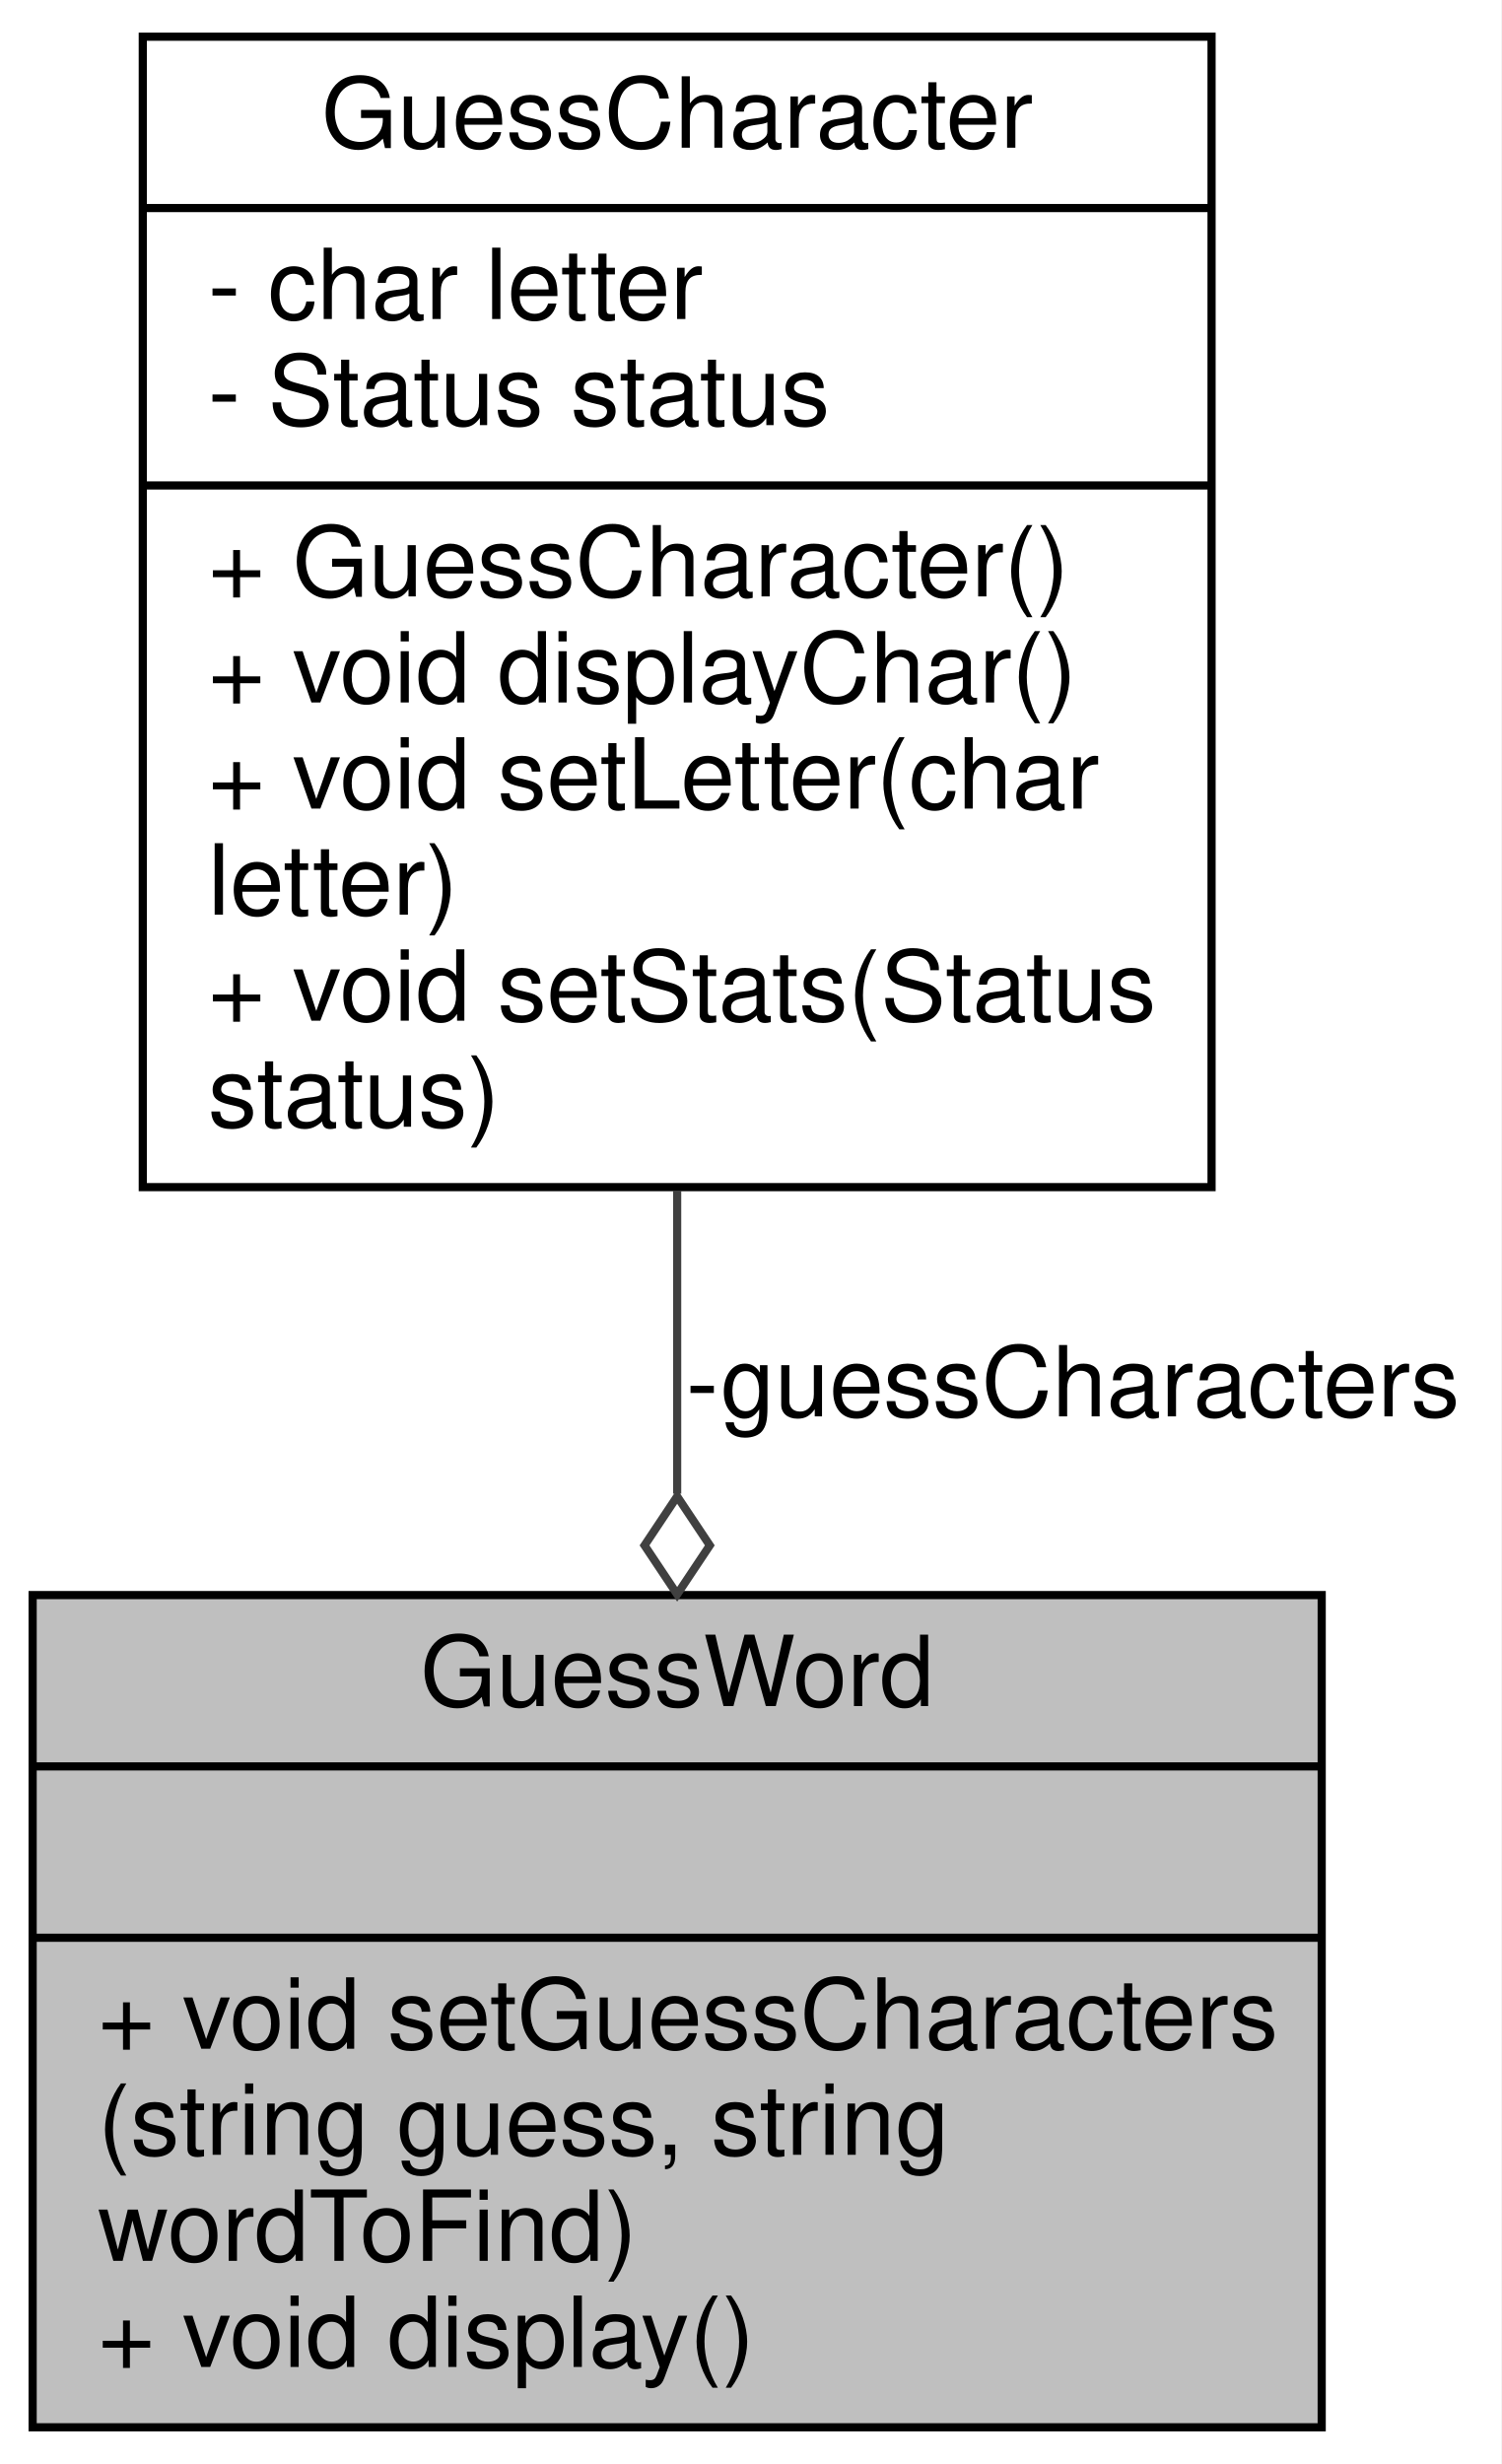
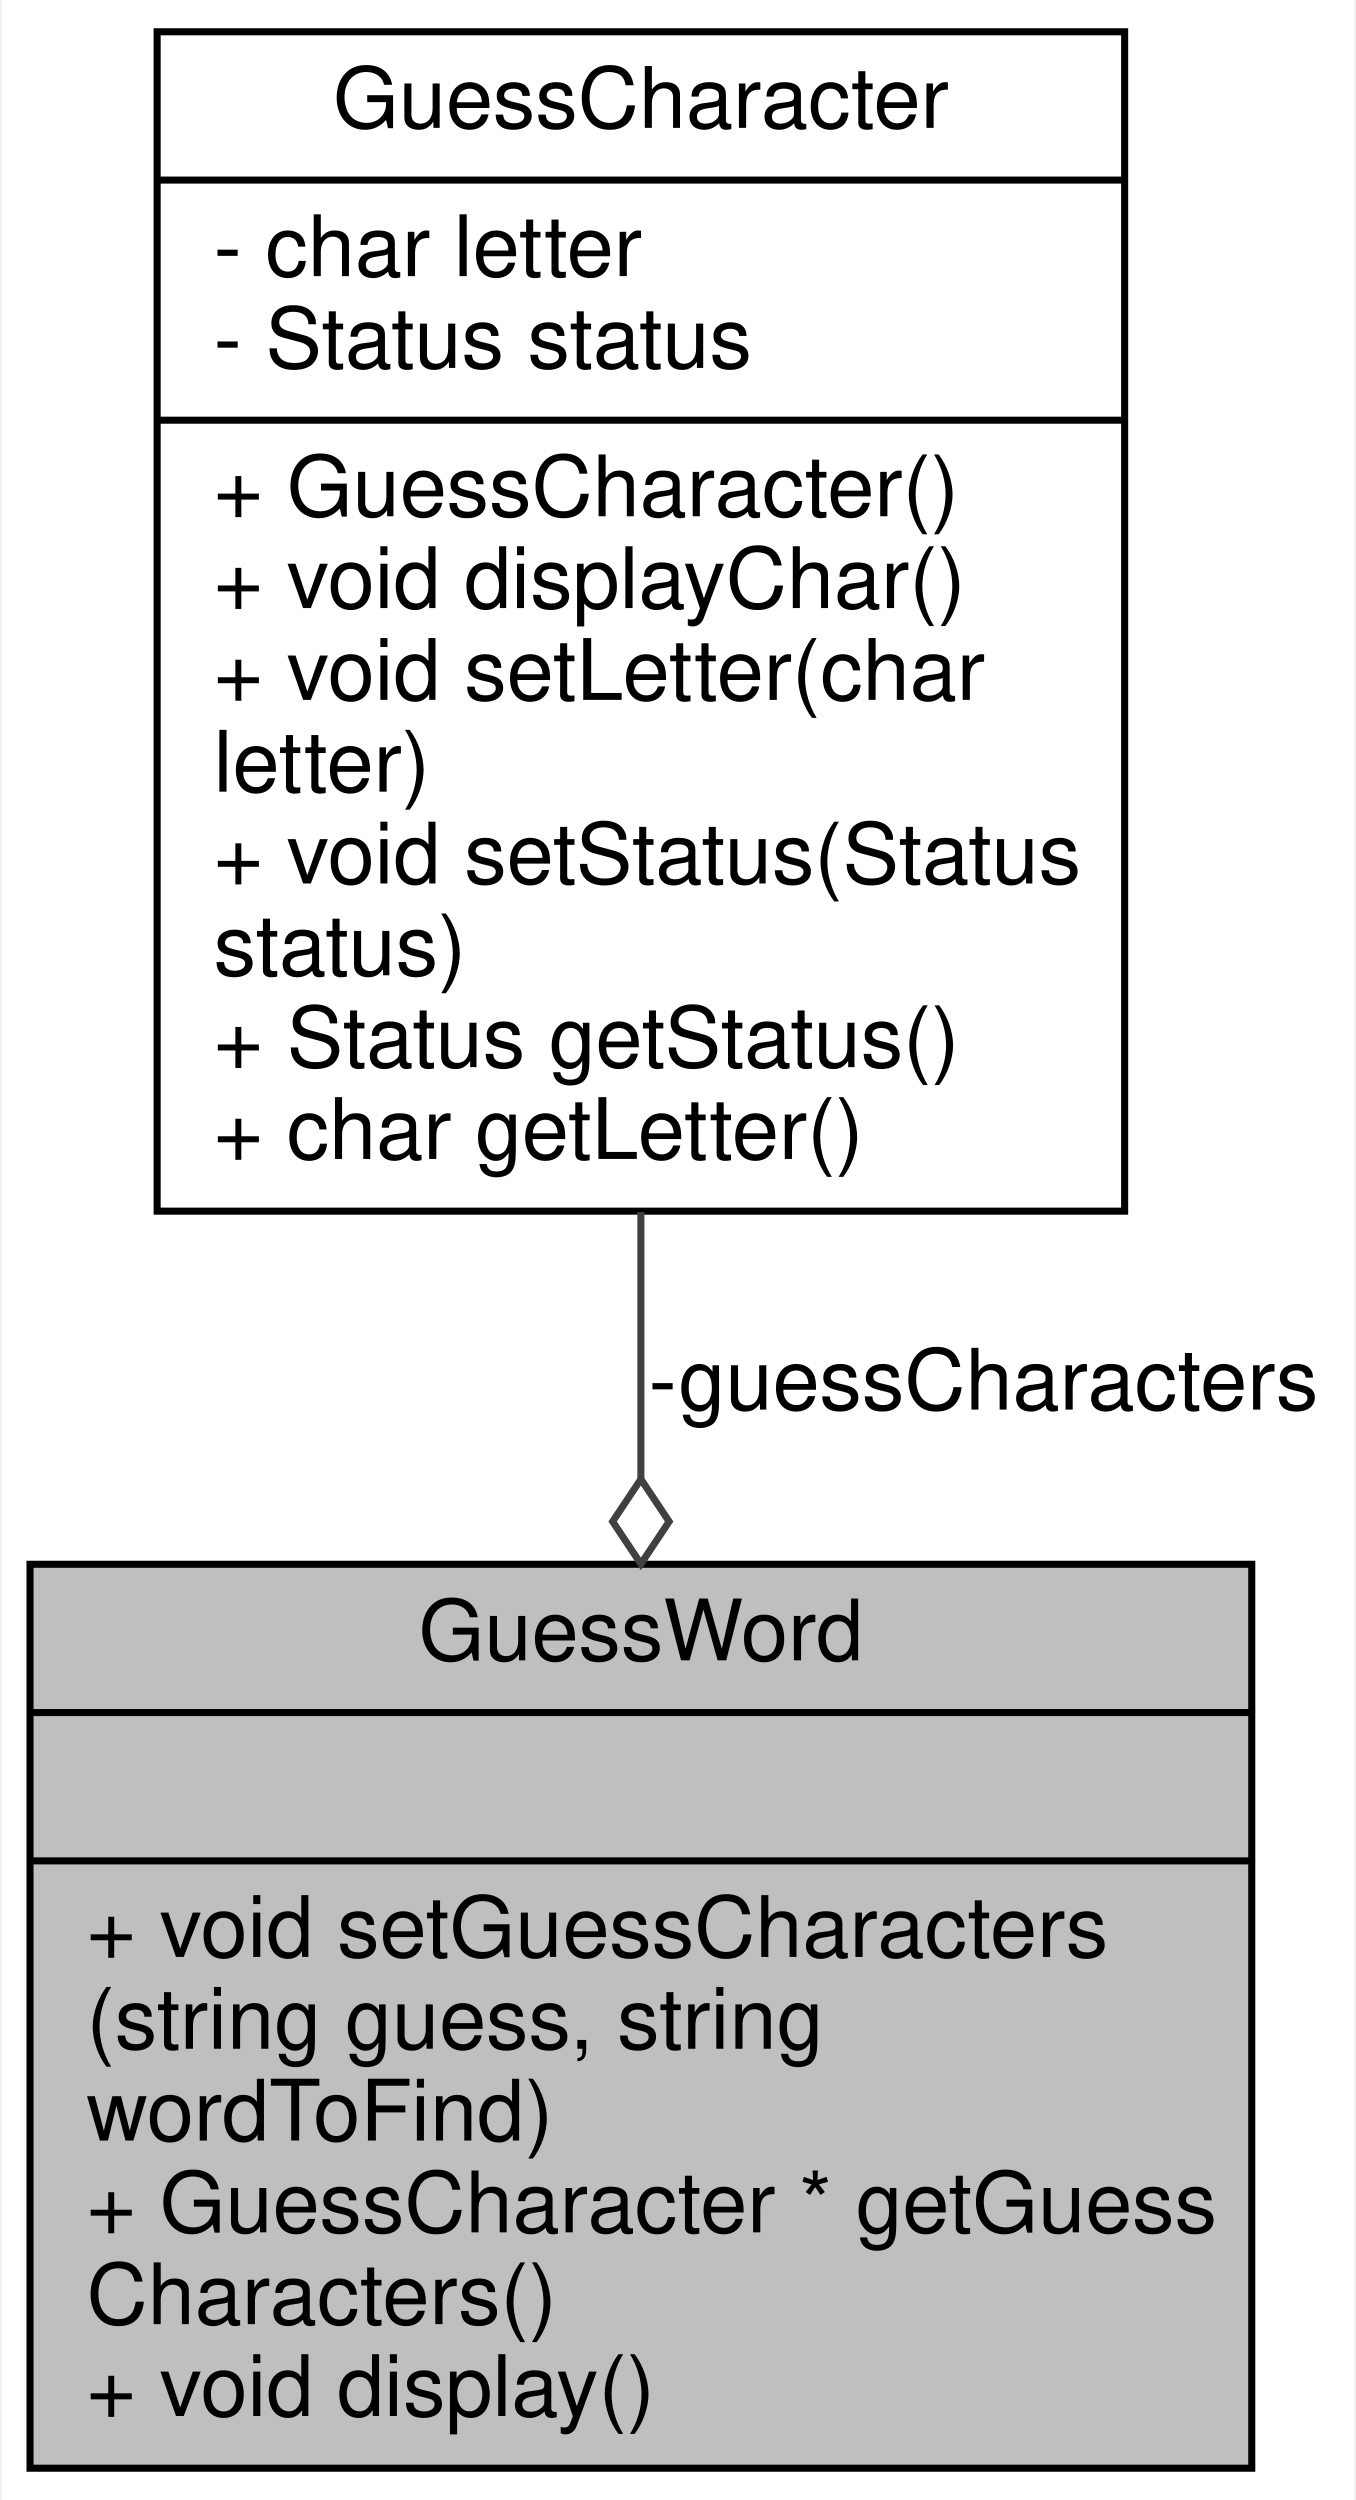
- <svg xmlns="http://www.w3.org/2000/svg" xmlns:xlink="http://www.w3.org/1999/xlink" width="184pt" height="302pt" viewBox="0.00 0.00 184.00 302.00">
-   <g id="graph0" class="graph" transform="scale(1 1) rotate(0) translate(4 298)">
-     <polygon fill="white" stroke="transparent" points="-4,4 -4,-298 180,-298 180,4 -4,4" />
+ <svg xmlns="http://www.w3.org/2000/svg" xmlns:xlink="http://www.w3.org/1999/xlink" width="192pt" height="354pt" viewBox="0.00 0.00 191.50 354.00">
+   <g id="graph0" class="graph" transform="scale(1 1) rotate(0) translate(4 350)">
+     <polygon fill="white" stroke="transparent" points="-4,4 -4,-350 187.5,-350 187.5,4 -4,4" />
    <g id="node1" class="node">
      <g id="a_node1">
        <a xlink:title=" ">
-           <polygon fill="#bfbfbf" stroke="black" points="0,-0.5 0,-102.5 158,-102.5 158,-0.5 0,-0.5" />
-           <text text-anchor="middle" x="79" y="-88.9" font-family="Helvetica,sans-Serif" font-size="12.00">GuessWord</text>
-           <polyline fill="none" stroke="black" points="0,-81.5 158,-81.5 " />
-           <text text-anchor="middle" x="79" y="-67.9" font-family="Helvetica,sans-Serif" font-size="12.00"> </text>
-           <polyline fill="none" stroke="black" points="0,-60.5 158,-60.5 " />
-           <text text-anchor="start" x="8" y="-46.9" font-family="Helvetica,sans-Serif" font-size="12.00">+ void setGuessCharacters</text>
-           <text text-anchor="start" x="8" y="-33.9" font-family="Helvetica,sans-Serif" font-size="12.00">(string guess, string</text>
-           <text text-anchor="start" x="8" y="-20.9" font-family="Helvetica,sans-Serif" font-size="12.00"> wordToFind)</text>
+           <polygon fill="#bfbfbf" stroke="black" points="0,-0.5 0,-128.5 173,-128.5 173,-0.5 0,-0.5" />
+           <text text-anchor="middle" x="86.5" y="-114.9" font-family="Helvetica,sans-Serif" font-size="12.00">GuessWord</text>
+           <polyline fill="none" stroke="black" points="0,-107.5 173,-107.5 " />
+           <text text-anchor="middle" x="86.5" y="-93.9" font-family="Helvetica,sans-Serif" font-size="12.00"> </text>
+           <polyline fill="none" stroke="black" points="0,-86.5 173,-86.5 " />
+           <text text-anchor="start" x="8" y="-72.9" font-family="Helvetica,sans-Serif" font-size="12.00">+ void setGuessCharacters</text>
+           <text text-anchor="start" x="8" y="-59.9" font-family="Helvetica,sans-Serif" font-size="12.00">(string guess, string</text>
+           <text text-anchor="start" x="8" y="-46.9" font-family="Helvetica,sans-Serif" font-size="12.00"> wordToFind)</text>
+           <text text-anchor="start" x="8" y="-33.9" font-family="Helvetica,sans-Serif" font-size="12.00">+ GuessCharacter * getGuess</text>
+           <text text-anchor="start" x="8" y="-20.9" font-family="Helvetica,sans-Serif" font-size="12.00">Characters()</text>
          <text text-anchor="start" x="8" y="-7.9" font-family="Helvetica,sans-Serif" font-size="12.00">+ void display()</text>
        </a>
      </g>
    </g>
    <g id="node2" class="node">
      <g id="a_node2">
        <a xlink:href="class_guess_character.html" target="_top" xlink:title=" ">
-           <polygon fill="white" stroke="black" points="13.5,-152.5 13.5,-293.5 144.5,-293.5 144.5,-152.5 13.5,-152.5" />
-           <text text-anchor="middle" x="79" y="-279.9" font-family="Helvetica,sans-Serif" font-size="12.00">GuessCharacter</text>
-           <polyline fill="none" stroke="black" points="13.5,-272.5 144.5,-272.5 " />
-           <text text-anchor="start" x="21.5" y="-258.9" font-family="Helvetica,sans-Serif" font-size="12.00">- char letter</text>
-           <text text-anchor="start" x="21.5" y="-245.9" font-family="Helvetica,sans-Serif" font-size="12.00">- Status status</text>
-           <polyline fill="none" stroke="black" points="13.5,-238.5 144.5,-238.5 " />
-           <text text-anchor="start" x="21.5" y="-224.9" font-family="Helvetica,sans-Serif" font-size="12.00">+ GuessCharacter()</text>
-           <text text-anchor="start" x="21.5" y="-211.9" font-family="Helvetica,sans-Serif" font-size="12.00">+ void displayChar()</text>
-           <text text-anchor="start" x="21.5" y="-198.9" font-family="Helvetica,sans-Serif" font-size="12.00">+ void setLetter(char</text>
-           <text text-anchor="start" x="21.5" y="-185.9" font-family="Helvetica,sans-Serif" font-size="12.00"> letter)</text>
-           <text text-anchor="start" x="21.5" y="-172.9" font-family="Helvetica,sans-Serif" font-size="12.00">+ void setStats(Status</text>
-           <text text-anchor="start" x="21.5" y="-159.9" font-family="Helvetica,sans-Serif" font-size="12.00"> status)</text>
+           <polygon fill="white" stroke="black" points="18,-178.5 18,-345.5 155,-345.5 155,-178.5 18,-178.5" />
+           <text text-anchor="middle" x="86.5" y="-331.9" font-family="Helvetica,sans-Serif" font-size="12.00">GuessCharacter</text>
+           <polyline fill="none" stroke="black" points="18,-324.5 155,-324.5 " />
+           <text text-anchor="start" x="26" y="-310.9" font-family="Helvetica,sans-Serif" font-size="12.00">- char letter</text>
+           <text text-anchor="start" x="26" y="-297.9" font-family="Helvetica,sans-Serif" font-size="12.00">- Status status</text>
+           <polyline fill="none" stroke="black" points="18,-290.5 155,-290.5 " />
+           <text text-anchor="start" x="26" y="-276.9" font-family="Helvetica,sans-Serif" font-size="12.00">+ GuessCharacter()</text>
+           <text text-anchor="start" x="26" y="-263.9" font-family="Helvetica,sans-Serif" font-size="12.00">+ void displayChar()</text>
+           <text text-anchor="start" x="26" y="-250.9" font-family="Helvetica,sans-Serif" font-size="12.00">+ void setLetter(char</text>
+           <text text-anchor="start" x="26" y="-237.9" font-family="Helvetica,sans-Serif" font-size="12.00"> letter)</text>
+           <text text-anchor="start" x="26" y="-224.9" font-family="Helvetica,sans-Serif" font-size="12.00">+ void setStatus(Status</text>
+           <text text-anchor="start" x="26" y="-211.9" font-family="Helvetica,sans-Serif" font-size="12.00"> status)</text>
+           <text text-anchor="start" x="26" y="-198.9" font-family="Helvetica,sans-Serif" font-size="12.00">+ Status getStatus()</text>
+           <text text-anchor="start" x="26" y="-185.9" font-family="Helvetica,sans-Serif" font-size="12.00">+ char getLetter()</text>
        </a>
      </g>
    </g>
    <g id="edge1" class="edge">
-       <path fill="none" stroke="#404040" d="M79,-152.08C79,-139.76 79,-127.01 79,-114.92" />
-       <polygon fill="none" stroke="#404040" points="79,-114.59 75,-108.59 79,-102.59 83,-108.59 79,-114.59" />
-       <text text-anchor="middle" x="127.5" y="-124.4" font-family="Helvetica,sans-Serif" font-size="12.00"> -guessCharacters</text>
+       <path fill="none" stroke="#404040" d="M86.5,-178.37C86.5,-165.87 86.5,-153.02 86.5,-140.69" />
+       <polygon fill="none" stroke="#404040" points="86.5,-140.55 82.5,-134.55 86.5,-128.55 90.5,-134.55 86.5,-140.55" />
+       <text text-anchor="middle" x="135" y="-150.4" font-family="Helvetica,sans-Serif" font-size="12.00"> -guessCharacters</text>
    </g>
  </g>
</svg>
